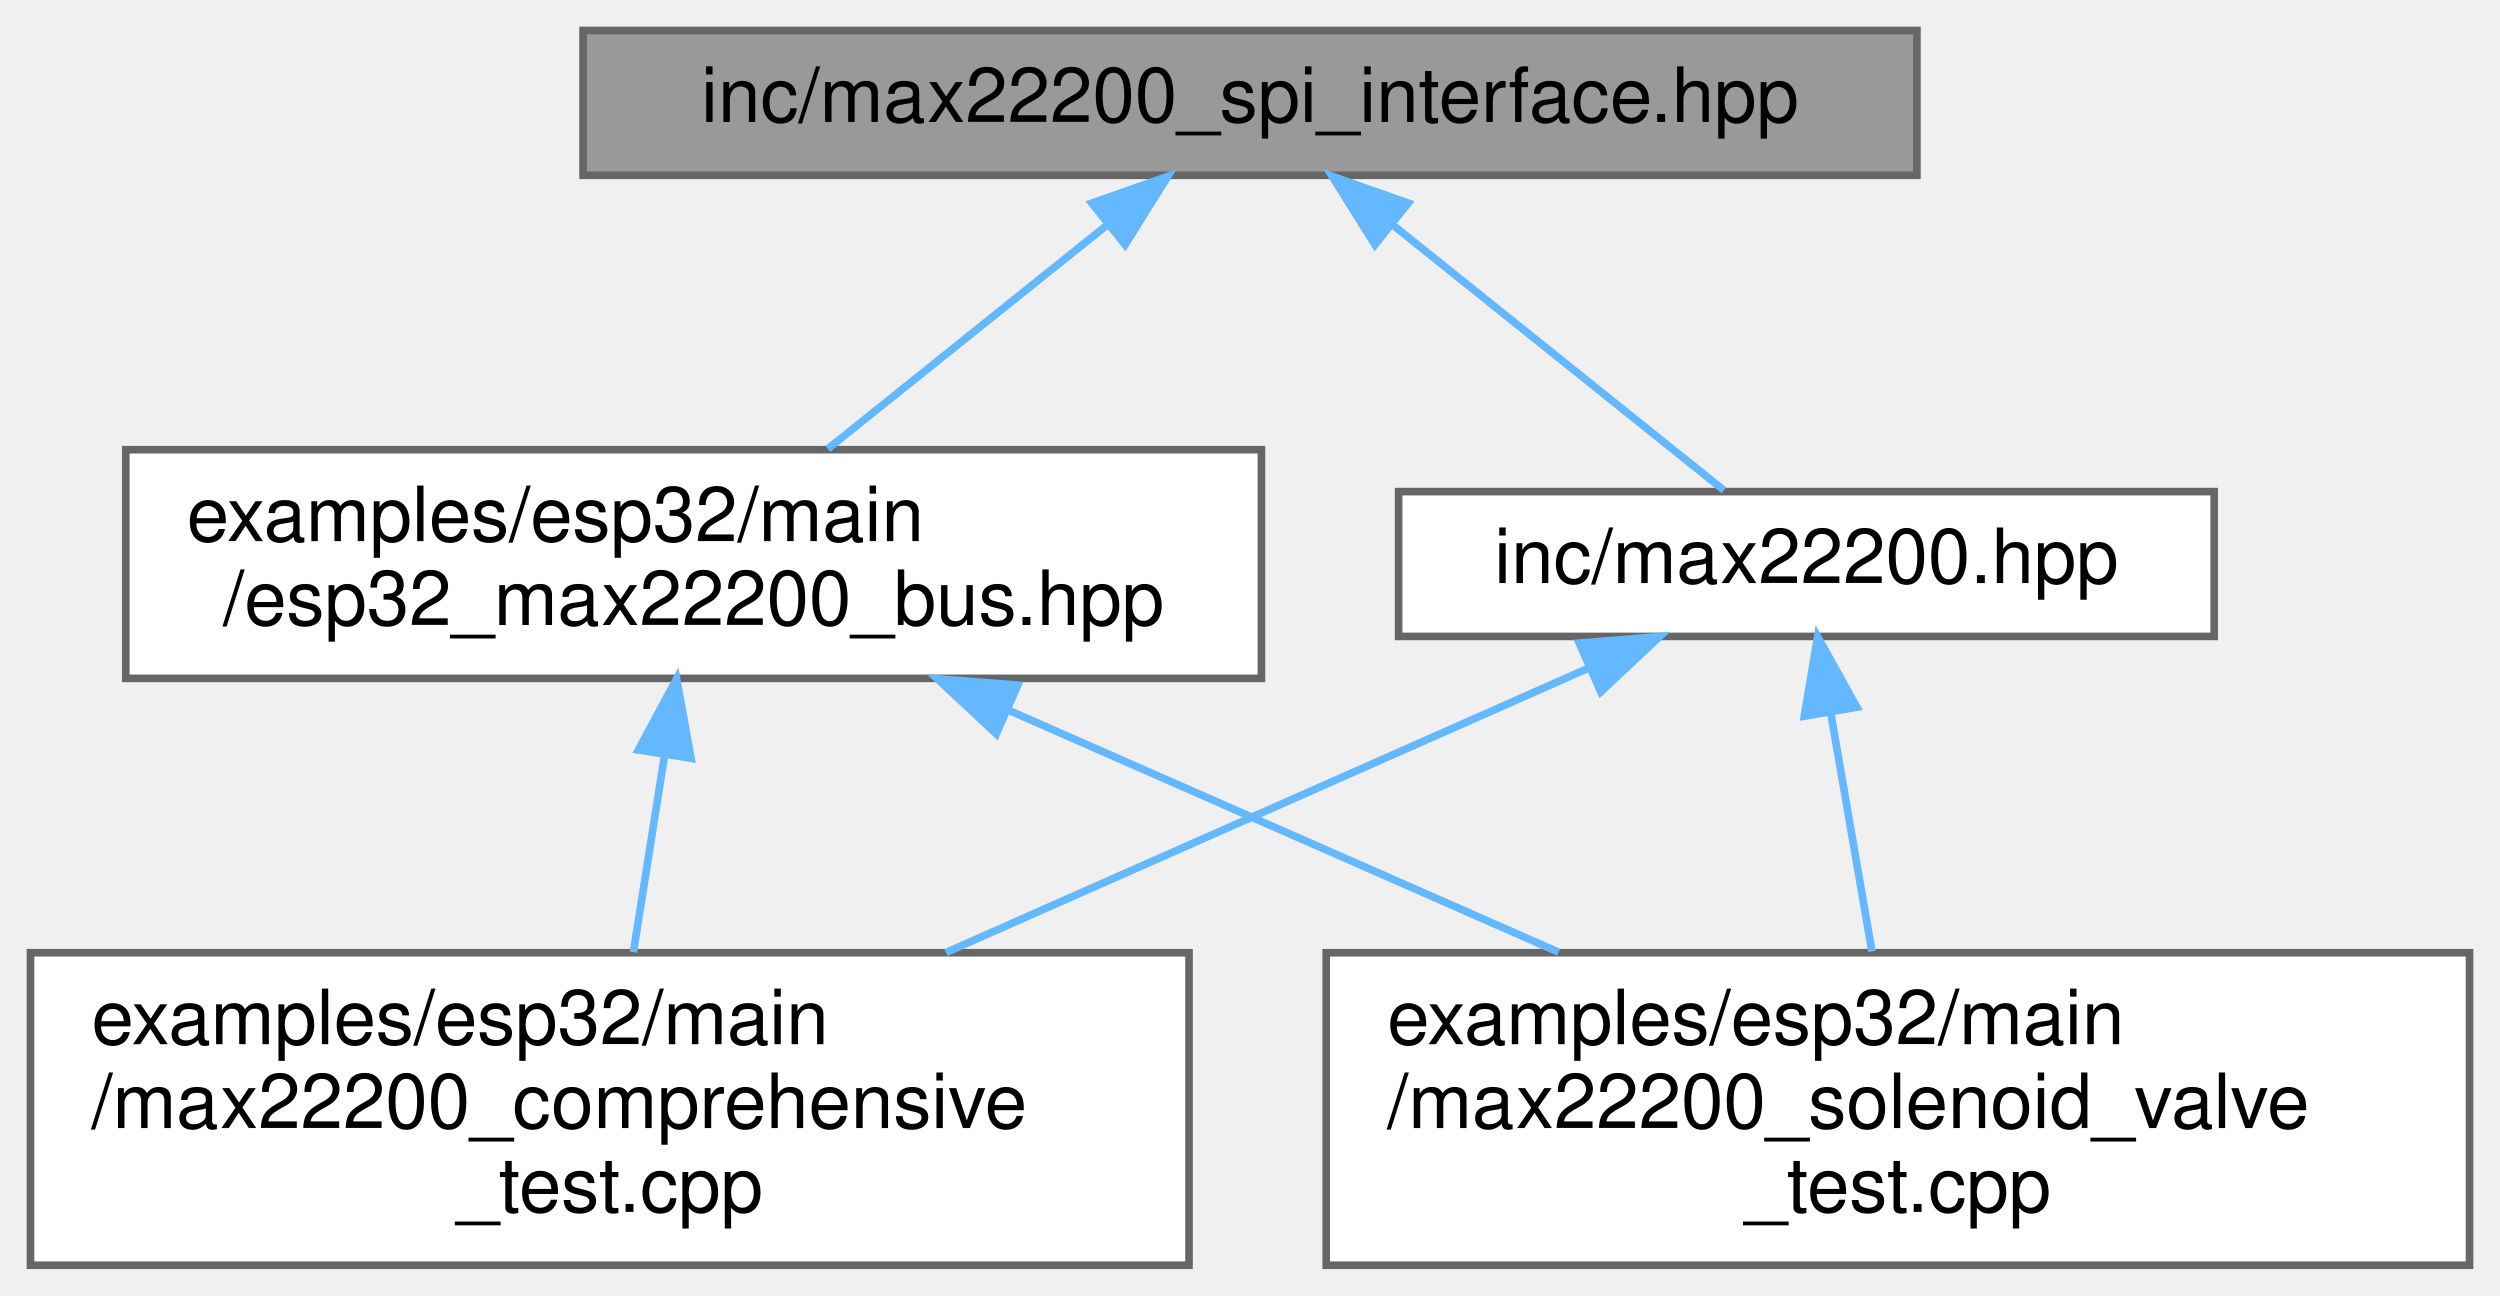
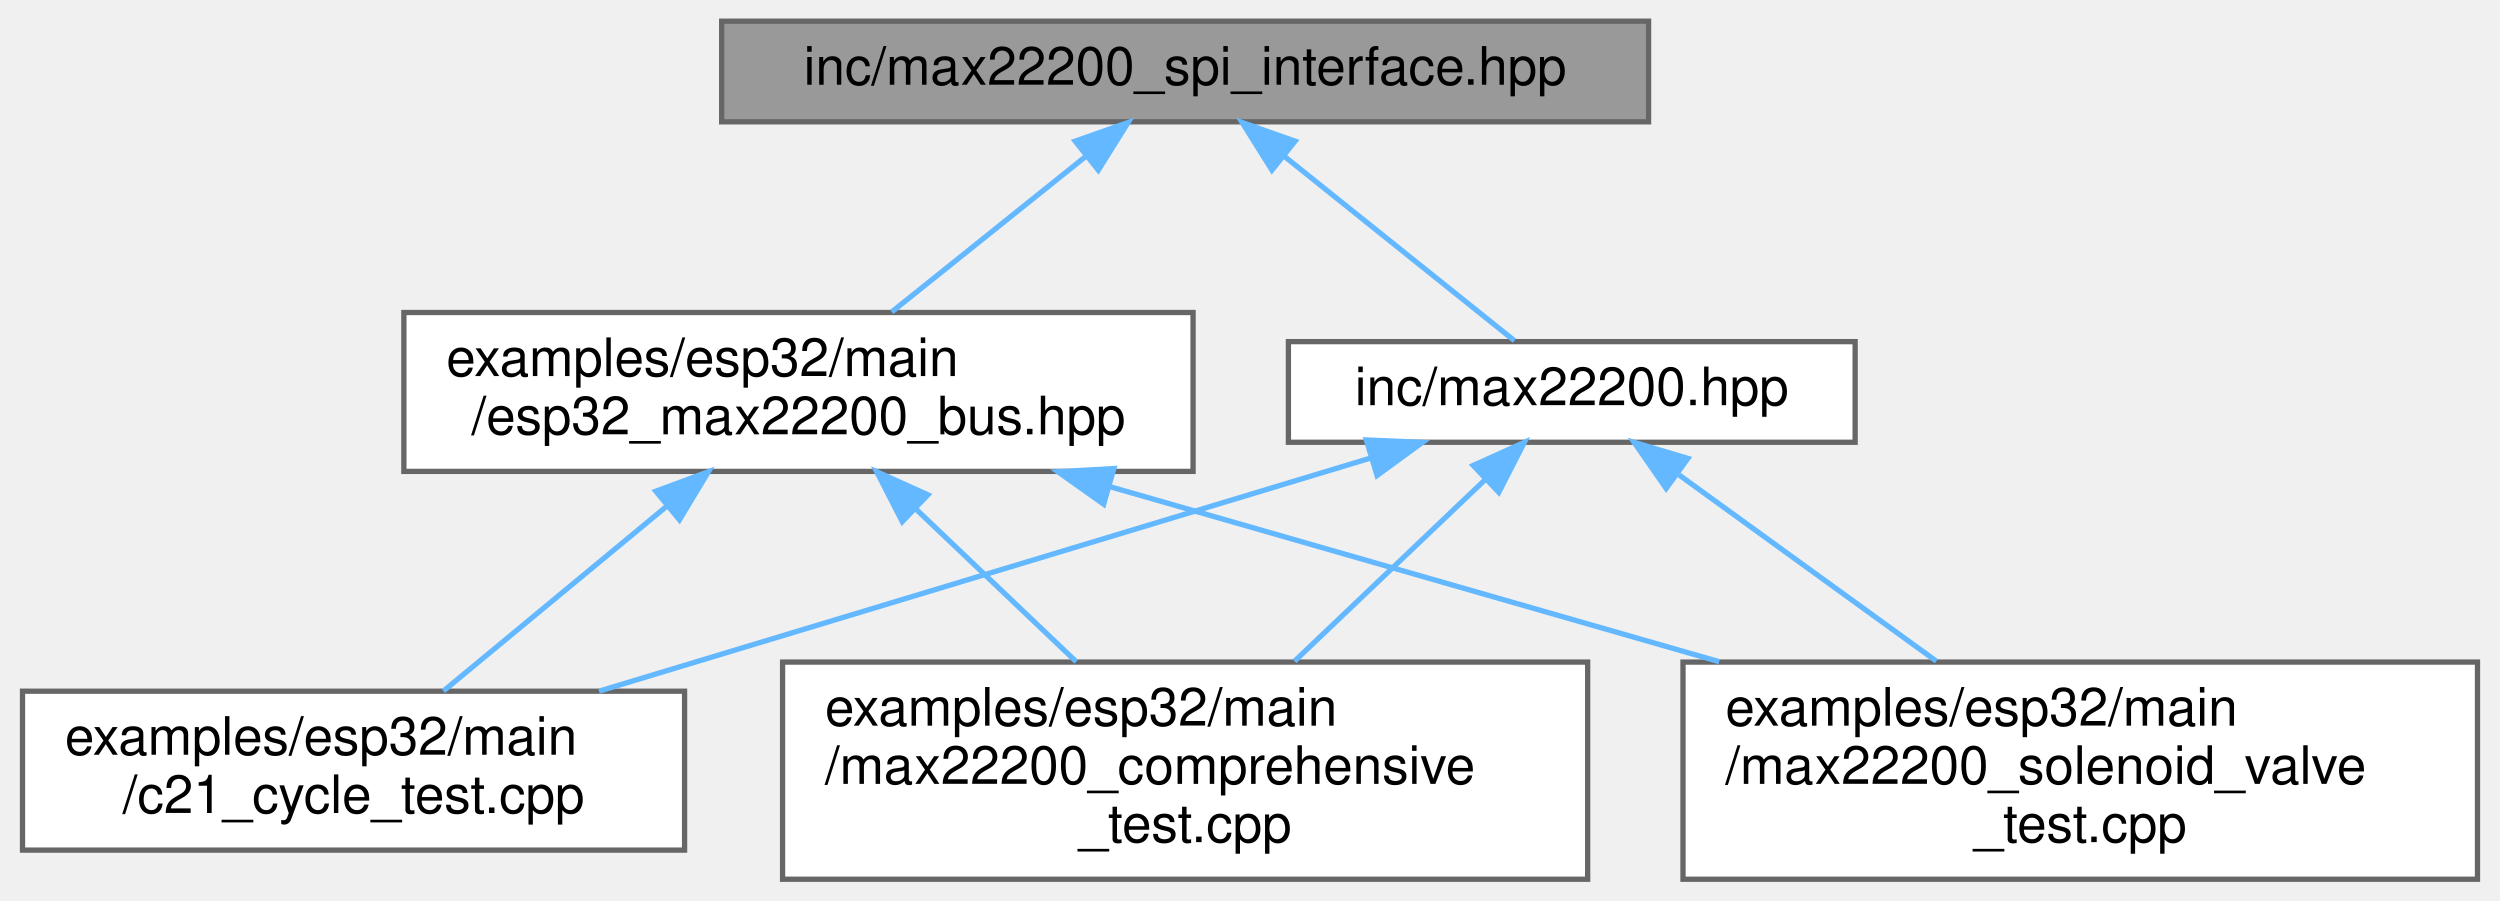
- <svg xmlns="http://www.w3.org/2000/svg" xmlns:xlink="http://www.w3.org/1999/xlink" width="328pt" height="170pt" viewBox="0.00 0.00 328.00 170.00">
+ <svg xmlns="http://www.w3.org/2000/svg" xmlns:xlink="http://www.w3.org/1999/xlink" width="472pt" height="170pt" viewBox="0.00 0.00 471.50 170.00">
  <g id="graph0" class="graph" transform="scale(1 1) rotate(0) translate(4 166)">
    <g id="Node000001" class="node">
      <g id="a_Node000001">
        <a xlink:title="CRTP-based template interface for SPI communication.">
-           <polygon fill="#999999" stroke="#666666" points="247.5,-162 72.5,-162 72.5,-143 247.5,-143 247.5,-162" />
-           <text text-anchor="middle" x="160" y="-150" font-family="Helvetica,sans-Serif" font-size="10.00">inc/max22200_spi_interface.hpp</text>
+           <polygon fill="#999999" stroke="#666666" points="307,-162 132,-162 132,-143 307,-143 307,-162" />
+           <text text-anchor="middle" x="219.5" y="-150" font-family="Helvetica,sans-Serif" font-size="10.00">inc/max22200_spi_interface.hpp</text>
        </a>
      </g>
    </g>
    <g id="Node000002" class="node">
      <g id="a_Node000002">
        <a xlink:href="esp32__max22200__bus_8hpp.html" target="_top" xlink:title="ESP32 SPI transport implementation for MAX22200 driver (header-only)">
-           <polygon fill="white" stroke="#666666" points="161.5,-107 12.5,-107 12.5,-77 161.5,-77 161.5,-107" />
-           <text text-anchor="start" x="20.5" y="-95" font-family="Helvetica,sans-Serif" font-size="10.00">examples/esp32/main</text>
-           <text text-anchor="middle" x="87" y="-84" font-family="Helvetica,sans-Serif" font-size="10.00">/esp32_max22200_bus.hpp</text>
+           <polygon fill="white" stroke="#666666" points="221,-107 72,-107 72,-77 221,-77 221,-107" />
+           <text text-anchor="start" x="80" y="-95" font-family="Helvetica,sans-Serif" font-size="10.00">examples/esp32/main</text>
+           <text text-anchor="middle" x="146.5" y="-84" font-family="Helvetica,sans-Serif" font-size="10.00">/esp32_max22200_bus.hpp</text>
        </a>
      </g>
    </g>
    <g id="edge1_Node000001_Node000002" class="edge">
      <g id="a_edge1_Node000001_Node000002">
        <a xlink:title=" ">
-           <path fill="none" stroke="#63b8ff" d="M141.28,-136.5C129.99,-127.45 115.7,-116 104.61,-107.11" />
-           <polygon fill="#63b8ff" stroke="#63b8ff" points="139.24,-139.35 149.23,-142.87 143.61,-133.88 139.24,-139.35" />
+           <path fill="none" stroke="#63b8ff" d="M200.78,-136.5C189.49,-127.45 175.2,-116 164.11,-107.11" />
+           <polygon fill="#63b8ff" stroke="#63b8ff" points="198.74,-139.35 208.73,-142.87 203.11,-133.88 198.74,-139.35" />
        </a>
      </g>
    </g>
-     <g id="Node000005" class="node">
-       <g id="a_Node000005">
+     <g id="Node000006" class="node">
+       <g id="a_Node000006">
        <a xlink:href="max22200_8hpp.html" target="_top" xlink:title="Main driver class for MAX22200 octal solenoid and motor driver.">
-           <polygon fill="white" stroke="#666666" points="286.5,-101.5 179.5,-101.5 179.5,-82.5 286.5,-82.5 286.5,-101.5" />
-           <text text-anchor="middle" x="233" y="-89.5" font-family="Helvetica,sans-Serif" font-size="10.00">inc/max22200.hpp</text>
+           <polygon fill="white" stroke="#666666" points="346,-101.5 239,-101.5 239,-82.5 346,-82.5 346,-101.5" />
+           <text text-anchor="middle" x="292.5" y="-89.5" font-family="Helvetica,sans-Serif" font-size="10.00">inc/max22200.hpp</text>
        </a>
      </g>
    </g>
-     <g id="edge4_Node000001_Node000005" class="edge">
-       <g id="a_edge4_Node000001_Node000005">
+     <g id="edge5_Node000001_Node000006" class="edge">
+       <g id="a_edge5_Node000001_Node000006">
        <a xlink:title=" ">
-           <path fill="none" stroke="#63b8ff" d="M178.67,-136.54C192.46,-125.49 210.74,-110.84 222.18,-101.67" />
-           <polygon fill="#63b8ff" stroke="#63b8ff" points="176.39,-133.88 170.77,-142.87 180.76,-139.35 176.39,-133.88" />
+           <path fill="none" stroke="#63b8ff" d="M238.17,-136.54C251.96,-125.49 270.24,-110.84 281.68,-101.67" />
+           <polygon fill="#63b8ff" stroke="#63b8ff" points="235.89,-133.88 230.27,-142.87 240.26,-139.35 235.89,-133.88" />
        </a>
      </g>
    </g>
    <g id="Node000003" class="node">
      <g id="a_Node000003">
-         <a xlink:href="max22200__comprehensive__test_8cpp.html" target="_top" xlink:title="Comprehensive test suite for MAX22200 driver on ESP32.">
-           <polygon fill="white" stroke="#666666" points="152,-41 0,-41 0,0 152,0 152,-41" />
-           <text text-anchor="start" x="8" y="-29" font-family="Helvetica,sans-Serif" font-size="10.00">examples/esp32/main</text>
-           <text text-anchor="start" x="8" y="-18" font-family="Helvetica,sans-Serif" font-size="10.00">/max22200_comprehensive</text>
-           <text text-anchor="middle" x="76" y="-7" font-family="Helvetica,sans-Serif" font-size="10.00">_test.cpp</text>
+         <a xlink:href="c21__cycle__test_8cpp.html" target="_top" xlink:title="Real-hardware Parker C21 24 V solenoid cycle test on MAX22200 CH0.">
+           <polygon fill="white" stroke="#666666" points="125,-35.5 0,-35.5 0,-5.5 125,-5.5 125,-35.5" />
+           <text text-anchor="start" x="8" y="-23.5" font-family="Helvetica,sans-Serif" font-size="10.00">examples/esp32/main</text>
+           <text text-anchor="middle" x="62.5" y="-12.5" font-family="Helvetica,sans-Serif" font-size="10.00">/c21_cycle_test.cpp</text>
        </a>
      </g>
    </g>
    <g id="edge2_Node000002_Node000003" class="edge">
      <g id="a_edge2_Node000002_Node000003">
        <a xlink:title=" ">
-           <path fill="none" stroke="#63b8ff" d="M83.19,-66.91C81.85,-58.47 80.37,-49.1 79.1,-41.07" />
-           <polygon fill="#63b8ff" stroke="#63b8ff" points="79.75,-67.61 84.77,-76.94 86.67,-66.51 79.75,-67.61" />
+           <path fill="none" stroke="#63b8ff" d="M121.49,-70.31C107.93,-59.09 91.54,-45.52 79.47,-35.54" />
+           <polygon fill="#63b8ff" stroke="#63b8ff" points="119.57,-73.26 129.5,-76.94 124.03,-67.86 119.57,-73.26" />
        </a>
      </g>
    </g>
    <g id="Node000004" class="node">
      <g id="a_Node000004">
-         <a xlink:href="max22200__solenoid__valve__test_8cpp.html" target="_top" xlink:title="Dedicated solenoid/valve test for MAX22200 driver on ESP32.">
-           <polygon fill="white" stroke="#666666" points="320,-41 170,-41 170,0 320,0 320,-41" />
-           <text text-anchor="start" x="178" y="-29" font-family="Helvetica,sans-Serif" font-size="10.00">examples/esp32/main</text>
-           <text text-anchor="start" x="178" y="-18" font-family="Helvetica,sans-Serif" font-size="10.00">/max22200_solenoid_valve</text>
-           <text text-anchor="middle" x="245" y="-7" font-family="Helvetica,sans-Serif" font-size="10.00">_test.cpp</text>
+         <a xlink:href="max22200__comprehensive__test_8cpp.html" target="_top" xlink:title="Comprehensive test suite for MAX22200 driver on ESP32.">
+           <polygon fill="white" stroke="#666666" points="295.5,-41 143.5,-41 143.5,0 295.5,0 295.5,-41" />
+           <text text-anchor="start" x="151.5" y="-29" font-family="Helvetica,sans-Serif" font-size="10.00">examples/esp32/main</text>
+           <text text-anchor="start" x="151.5" y="-18" font-family="Helvetica,sans-Serif" font-size="10.00">/max22200_comprehensive</text>
+           <text text-anchor="middle" x="219.5" y="-7" font-family="Helvetica,sans-Serif" font-size="10.00">_test.cpp</text>
        </a>
      </g>
    </g>
    <g id="edge3_Node000002_Node000004" class="edge">
      <g id="a_edge3_Node000002_Node000004">
        <a xlink:title=" ">
-           <path fill="none" stroke="#63b8ff" d="M128.14,-72.9C150.35,-63.13 177.79,-51.06 200.5,-41.07" />
-           <polygon fill="#63b8ff" stroke="#63b8ff" points="126.72,-69.71 118.97,-76.94 129.54,-76.11 126.72,-69.71" />
+           <path fill="none" stroke="#63b8ff" d="M168.6,-69.96C178.24,-60.78 189.48,-50.08 198.94,-41.07" />
+           <polygon fill="#63b8ff" stroke="#63b8ff" points="166.1,-67.51 161.27,-76.94 170.93,-72.58 166.1,-67.51" />
        </a>
      </g>
    </g>
-     <g id="edge5_Node000005_Node000003" class="edge">
-       <g id="a_edge5_Node000005_Node000003">
-         <a xlink:title=" ">
-           <path fill="none" stroke="#63b8ff" d="M204.34,-78.31C180.8,-67.89 147.08,-52.97 120.11,-41.03" />
-           <polygon fill="#63b8ff" stroke="#63b8ff" points="203.19,-81.63 213.75,-82.48 206.02,-75.23 203.19,-81.63" />
+     <g id="Node000005" class="node">
+       <g id="a_Node000005">
+         <a xlink:href="max22200__solenoid__valve__test_8cpp.html" target="_top" xlink:title="Dedicated solenoid/valve test for MAX22200 driver on ESP32.">
+           <polygon fill="white" stroke="#666666" points="463.5,-41 313.5,-41 313.5,0 463.5,0 463.5,-41" />
+           <text text-anchor="start" x="321.5" y="-29" font-family="Helvetica,sans-Serif" font-size="10.00">examples/esp32/main</text>
+           <text text-anchor="start" x="321.5" y="-18" font-family="Helvetica,sans-Serif" font-size="10.00">/max22200_solenoid_valve</text>
+           <text text-anchor="middle" x="388.5" y="-7" font-family="Helvetica,sans-Serif" font-size="10.00">_test.cpp</text>
        </a>
      </g>
    </g>
-     <g id="edge6_Node000005_Node000004" class="edge">
-       <g id="a_edge6_Node000005_Node000004">
+     <g id="edge4_Node000002_Node000005" class="edge">
+       <g id="a_edge4_Node000002_Node000005">
        <a xlink:title=" ">
-           <path fill="none" stroke="#63b8ff" d="M236.21,-72.38C237.88,-62.74 239.91,-50.96 241.6,-41.17" />
-           <polygon fill="#63b8ff" stroke="#63b8ff" points="232.72,-72.03 234.47,-82.48 239.62,-73.22 232.72,-72.03" />
+           <path fill="none" stroke="#63b8ff" d="M205.46,-74.07C240.15,-64.11 284.17,-51.46 320.34,-41.07" />
+           <polygon fill="#63b8ff" stroke="#63b8ff" points="204.12,-70.81 195.47,-76.94 206.05,-77.54 204.12,-70.81" />
+         </a>
+       </g>
+     </g>
+     <g id="edge6_Node000006_Node000003" class="edge">
+       <g id="a_edge6_Node000006_Node000003">
+         <a xlink:title=" ">
+           <path fill="none" stroke="#63b8ff" d="M254.67,-79.57C214.73,-67.5 151.75,-48.47 108.85,-35.51" />
+           <polygon fill="#63b8ff" stroke="#63b8ff" points="253.71,-82.94 264.3,-82.48 255.74,-76.23 253.71,-82.94" />
+         </a>
+       </g>
+     </g>
+     <g id="edge7_Node000006_Node000004" class="edge">
+       <g id="a_edge7_Node000006_Node000004">
+         <a xlink:title=" ">
+           <path fill="none" stroke="#63b8ff" d="M276.16,-75.45C265.53,-65.32 251.57,-52.03 240.16,-41.17" />
+           <polygon fill="#63b8ff" stroke="#63b8ff" points="273.89,-78.12 283.55,-82.48 278.72,-73.05 273.89,-78.12" />
+         </a>
+       </g>
+     </g>
+     <g id="edge8_Node000006_Node000005" class="edge">
+       <g id="a_edge8_Node000006_Node000005">
+         <a xlink:title=" ">
+           <path fill="none" stroke="#63b8ff" d="M312.76,-76.33C326.89,-66.11 345.89,-52.35 361.33,-41.17" />
+           <polygon fill="#63b8ff" stroke="#63b8ff" points="310.32,-73.78 304.27,-82.48 314.42,-79.45 310.32,-73.78" />
        </a>
      </g>
    </g>
  </g>
</svg>
